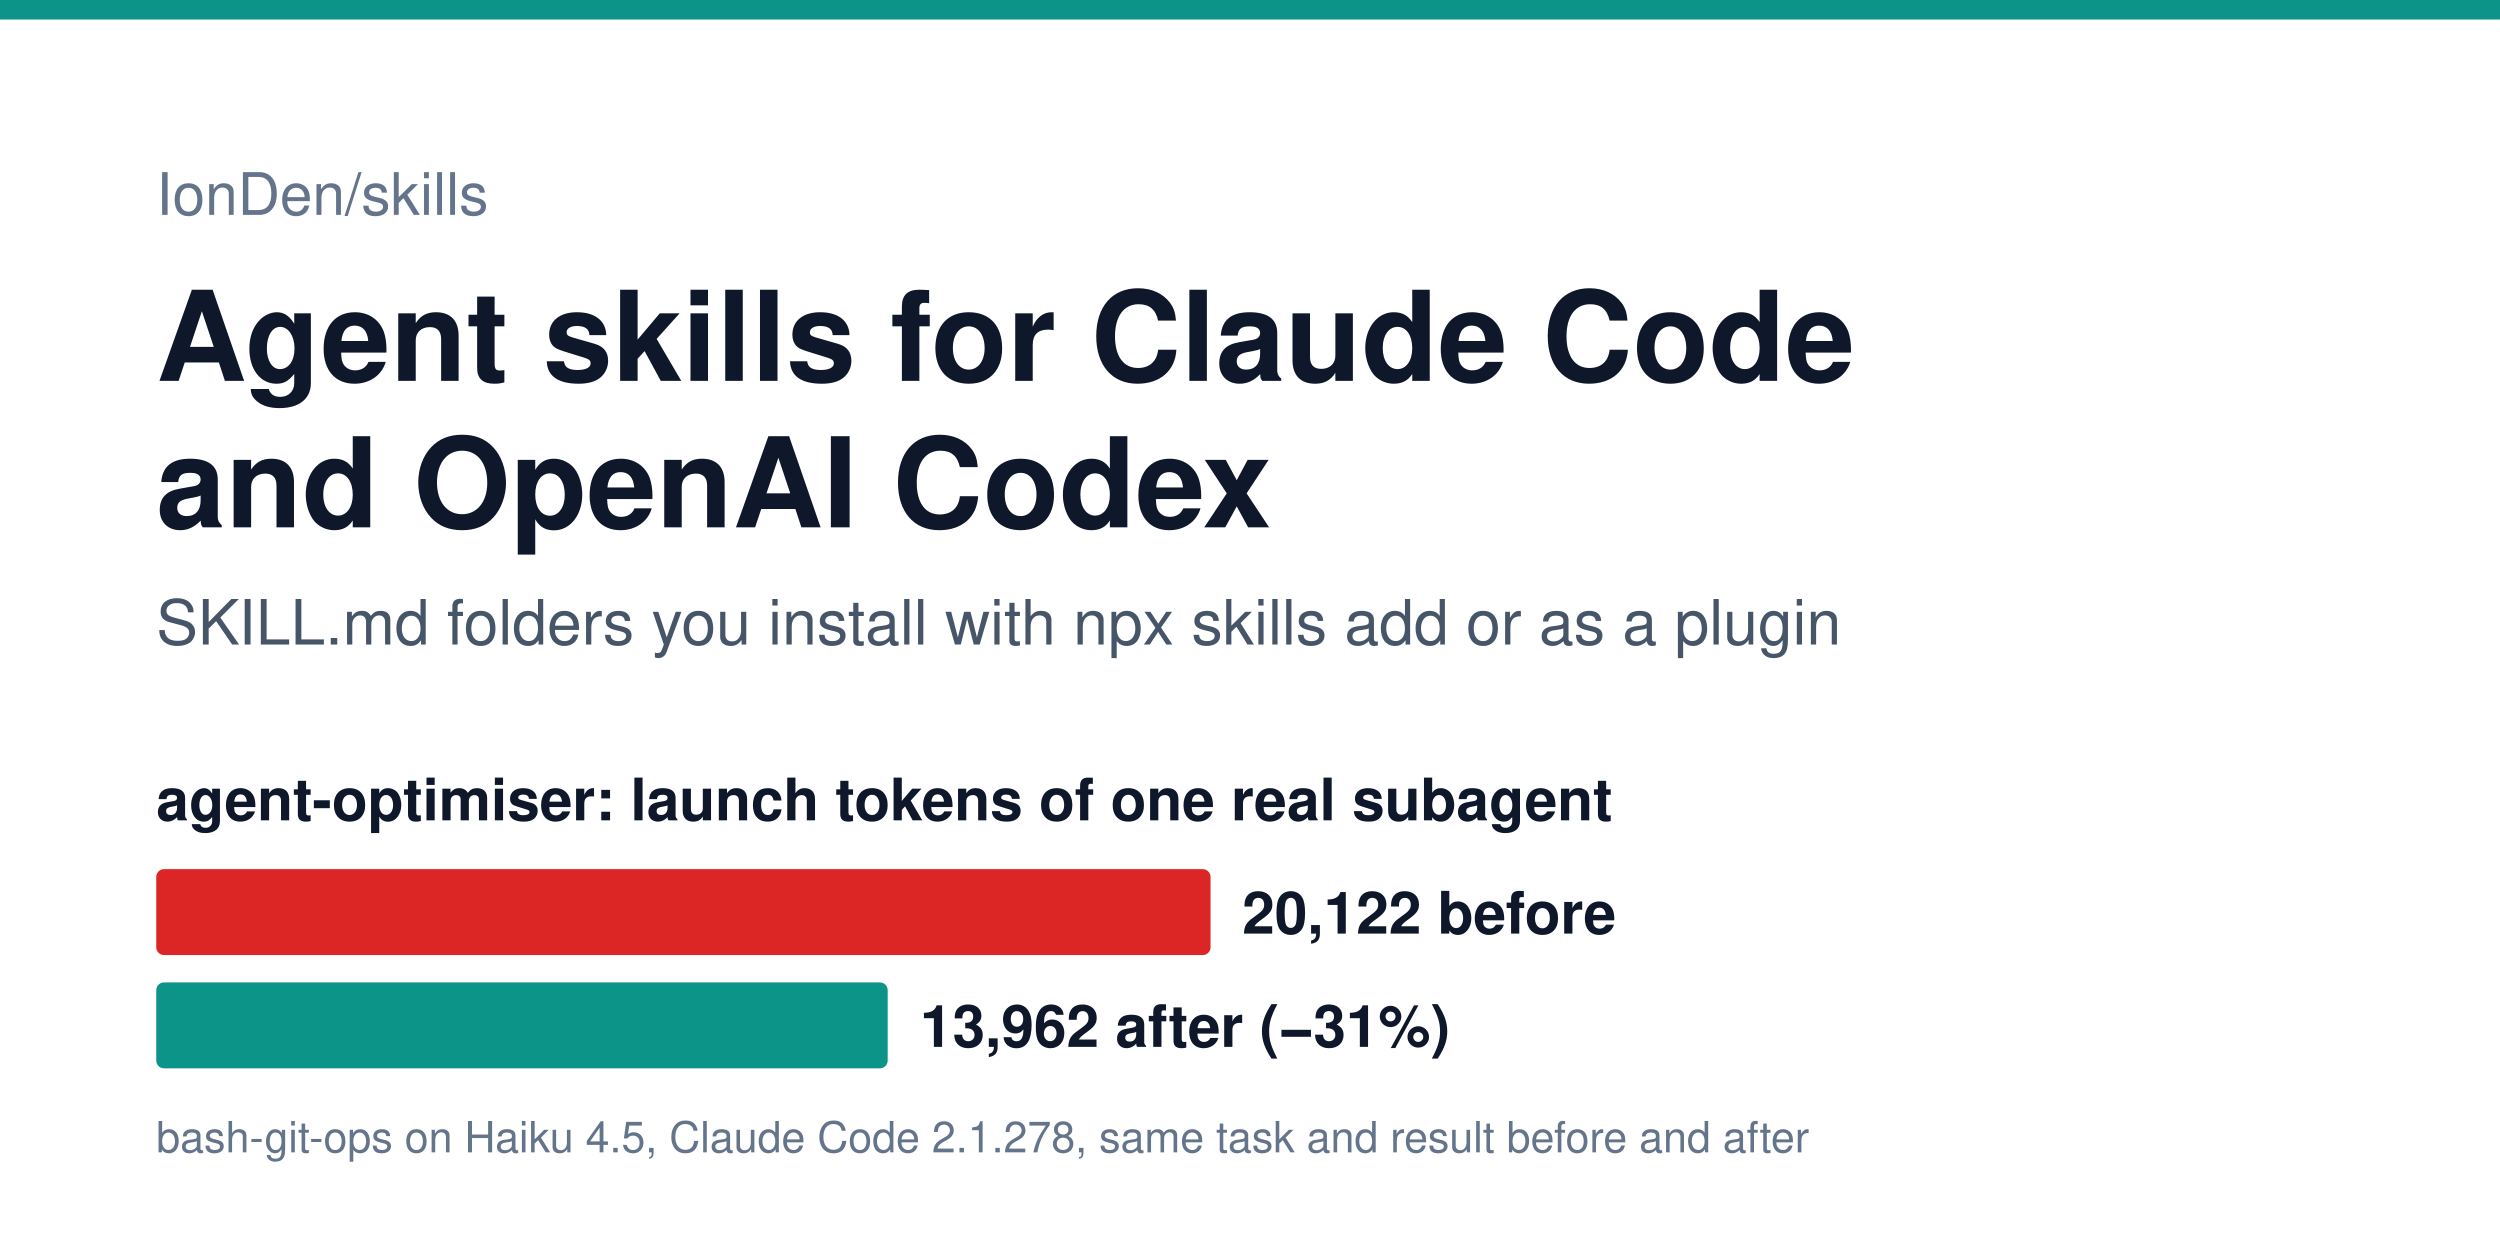
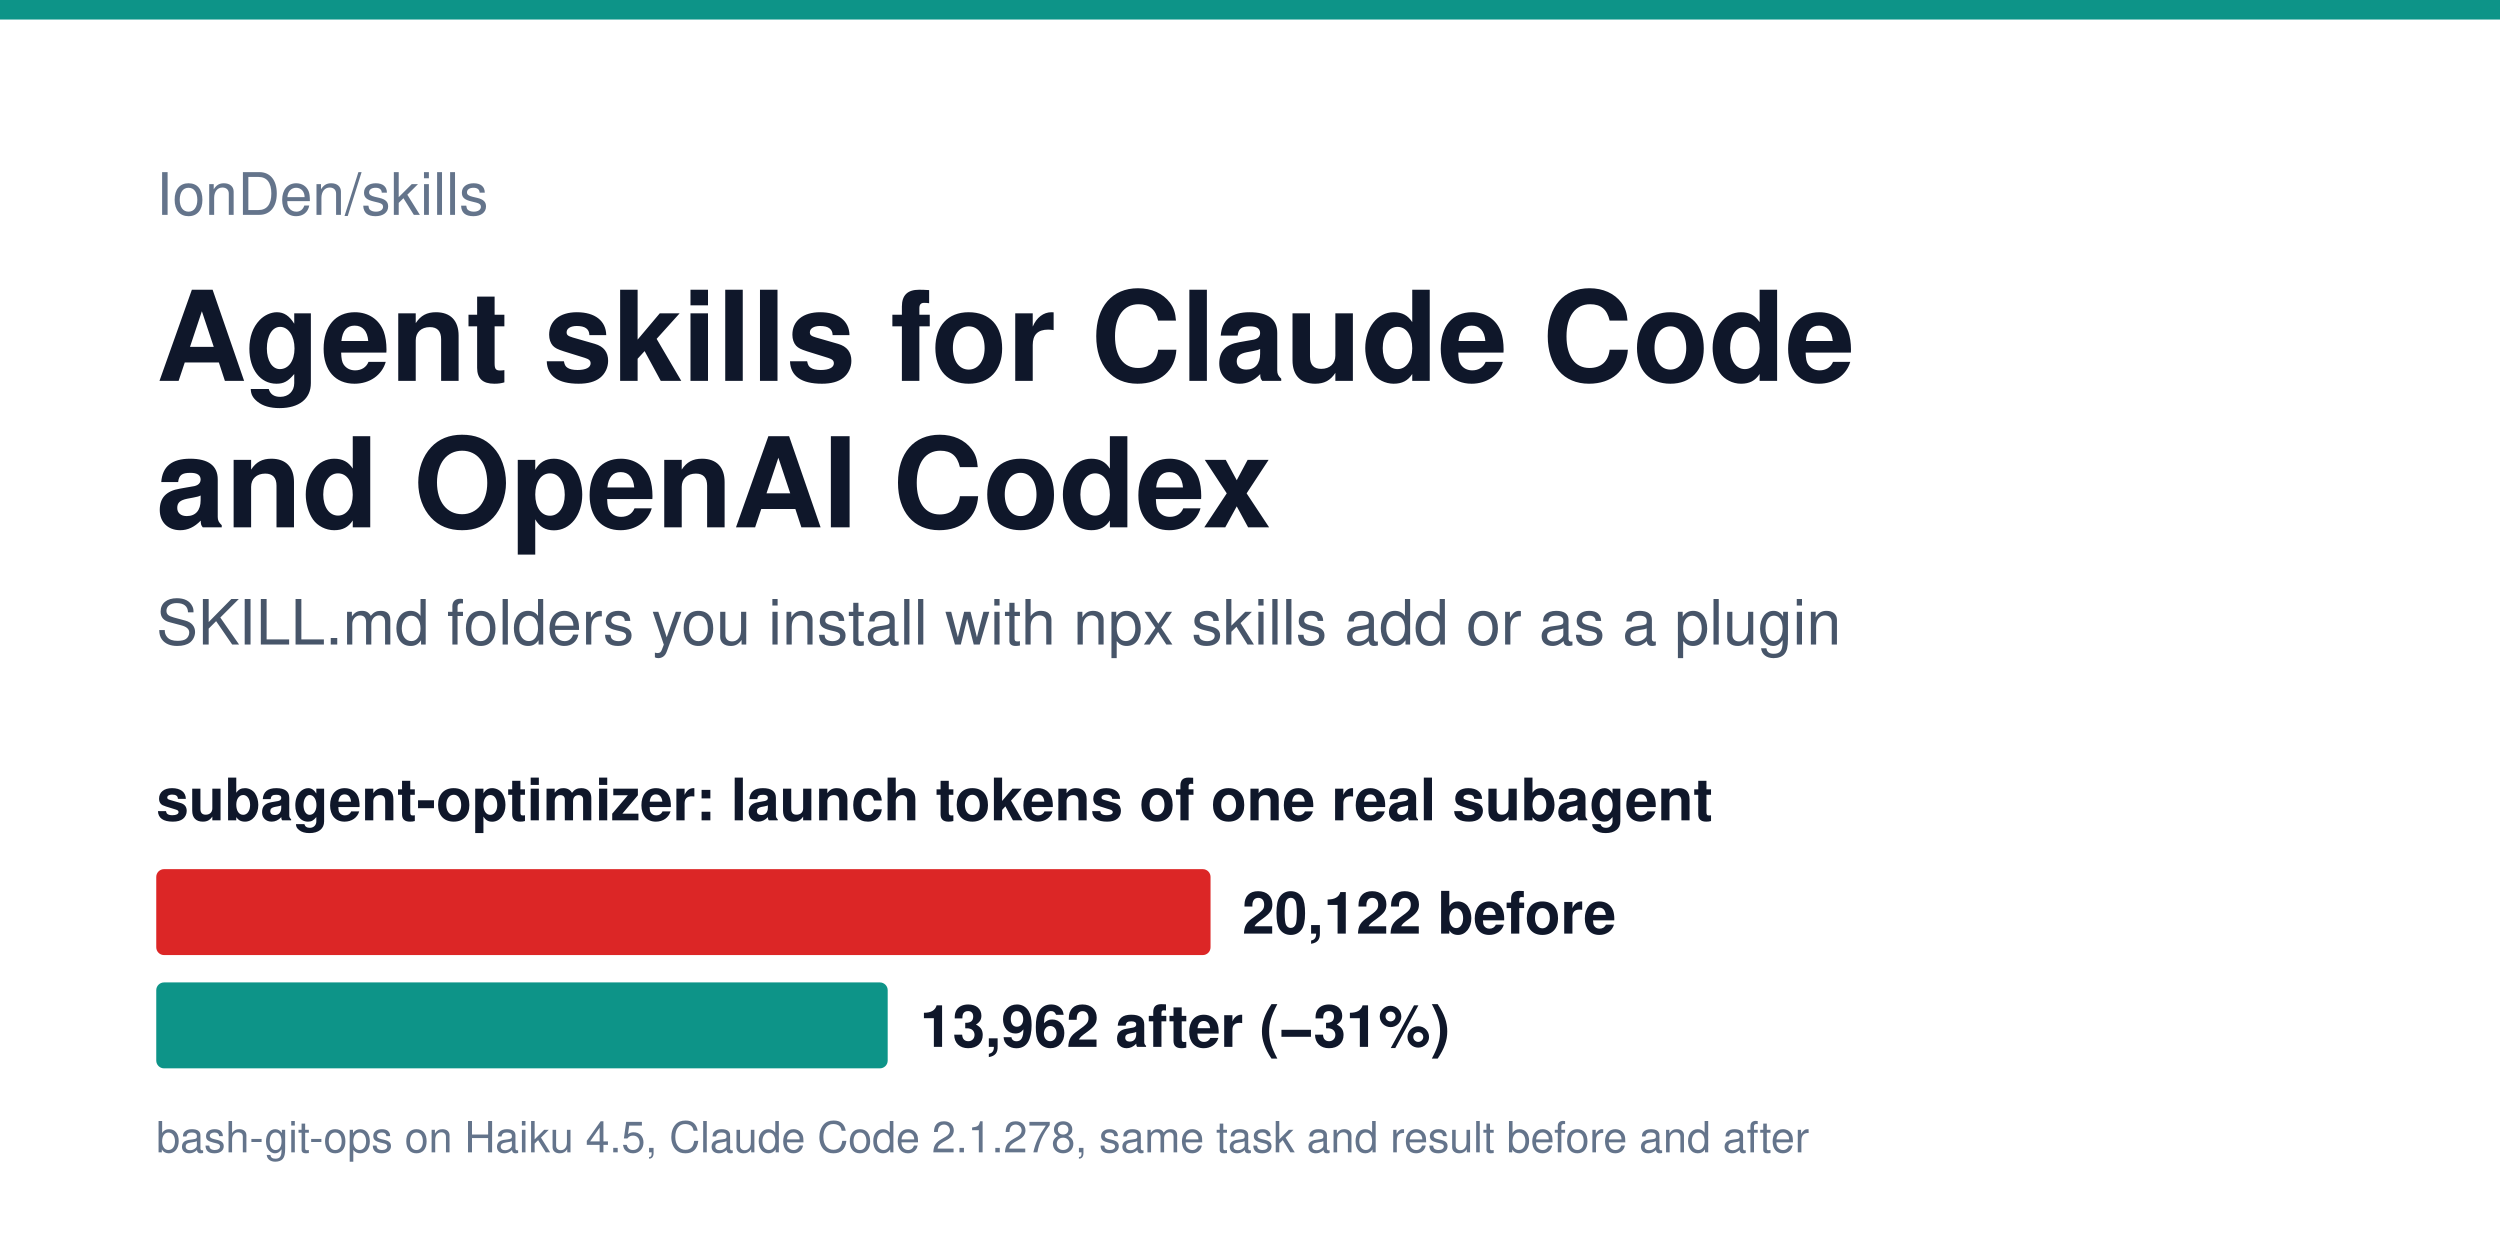
- <svg xmlns="http://www.w3.org/2000/svg" viewBox="0 0 1280 640" width="1280" height="640" role="img" aria-label="IonDen/skills: agent skills for Claude Code and OpenAI Codex. agent-optimiser cuts the launch cost of Claude Code subagents; measured on a real agent, 20,122 to 13,962 tokens.">
+ <svg xmlns="http://www.w3.org/2000/svg" viewBox="0 0 1280 640" width="1280" height="640" role="img" aria-label="IonDen/skills: agent skills for Claude Code and OpenAI Codex. subagent-optimizer cuts the launch cost of Claude Code subagents; measured on a real agent, 20,122 to 13,962 tokens.">
  <rect width="1280" height="640" fill="#ffffff" />
  <rect x="0" y="0" width="1280" height="10" fill="#0d9488" />
  <style>
    .k { font: 500 30px -apple-system, BlinkMacSystemFont, "Segoe UI", Helvetica, Arial, sans-serif; fill: #64748b; }
    .t { font: 700 64px -apple-system, BlinkMacSystemFont, "Segoe UI", Helvetica, Arial, sans-serif; fill: #0f172a; }
    .s { font: 400 32px -apple-system, BlinkMacSystemFont, "Segoe UI", Helvetica, Arial, sans-serif; fill: #475569; }
    .h { font: 600 30px -apple-system, BlinkMacSystemFont, "Segoe UI", Helvetica, Arial, sans-serif; fill: #0f172a; }
    .v { font: 700 30px -apple-system, BlinkMacSystemFont, "Segoe UI", Helvetica, Arial, sans-serif; fill: #0f172a; }
    .c { font: 400 22px -apple-system, BlinkMacSystemFont, "Segoe UI", Helvetica, Arial, sans-serif; fill: #64748b; }
  </style>
  <text class="k" x="80" y="110">IonDen/skills</text>
  <text class="t" x="80" y="195">Agent skills for Claude Code</text>
  <text class="t" x="80" y="270">and OpenAI Codex</text>
  <text class="s" x="80" y="330">SKILL.md folders you install with npx skills add or as a plugin</text>
-   <text class="h" x="80" y="420">agent-optimiser: launch tokens of one real subagent</text>
+   <text class="h" x="80" y="420">subagent-optimizer: launch tokens of one real subagent</text>
  <rect x="80" y="445" width="539.8" height="44" fill="#dc2626" rx="4" />
  <text class="v" x="636" y="478">20,122 before</text>
  <rect x="80" y="503" width="374.5" height="44" fill="#0d9488" rx="4" />
  <text class="v" x="471" y="536">13,962 after (−31%)</text>
  <text class="c" x="80" y="590">bash-git-ops on Haiku 4.5, Claude Code 2.1.278, same task and result before and after</text>
</svg>
